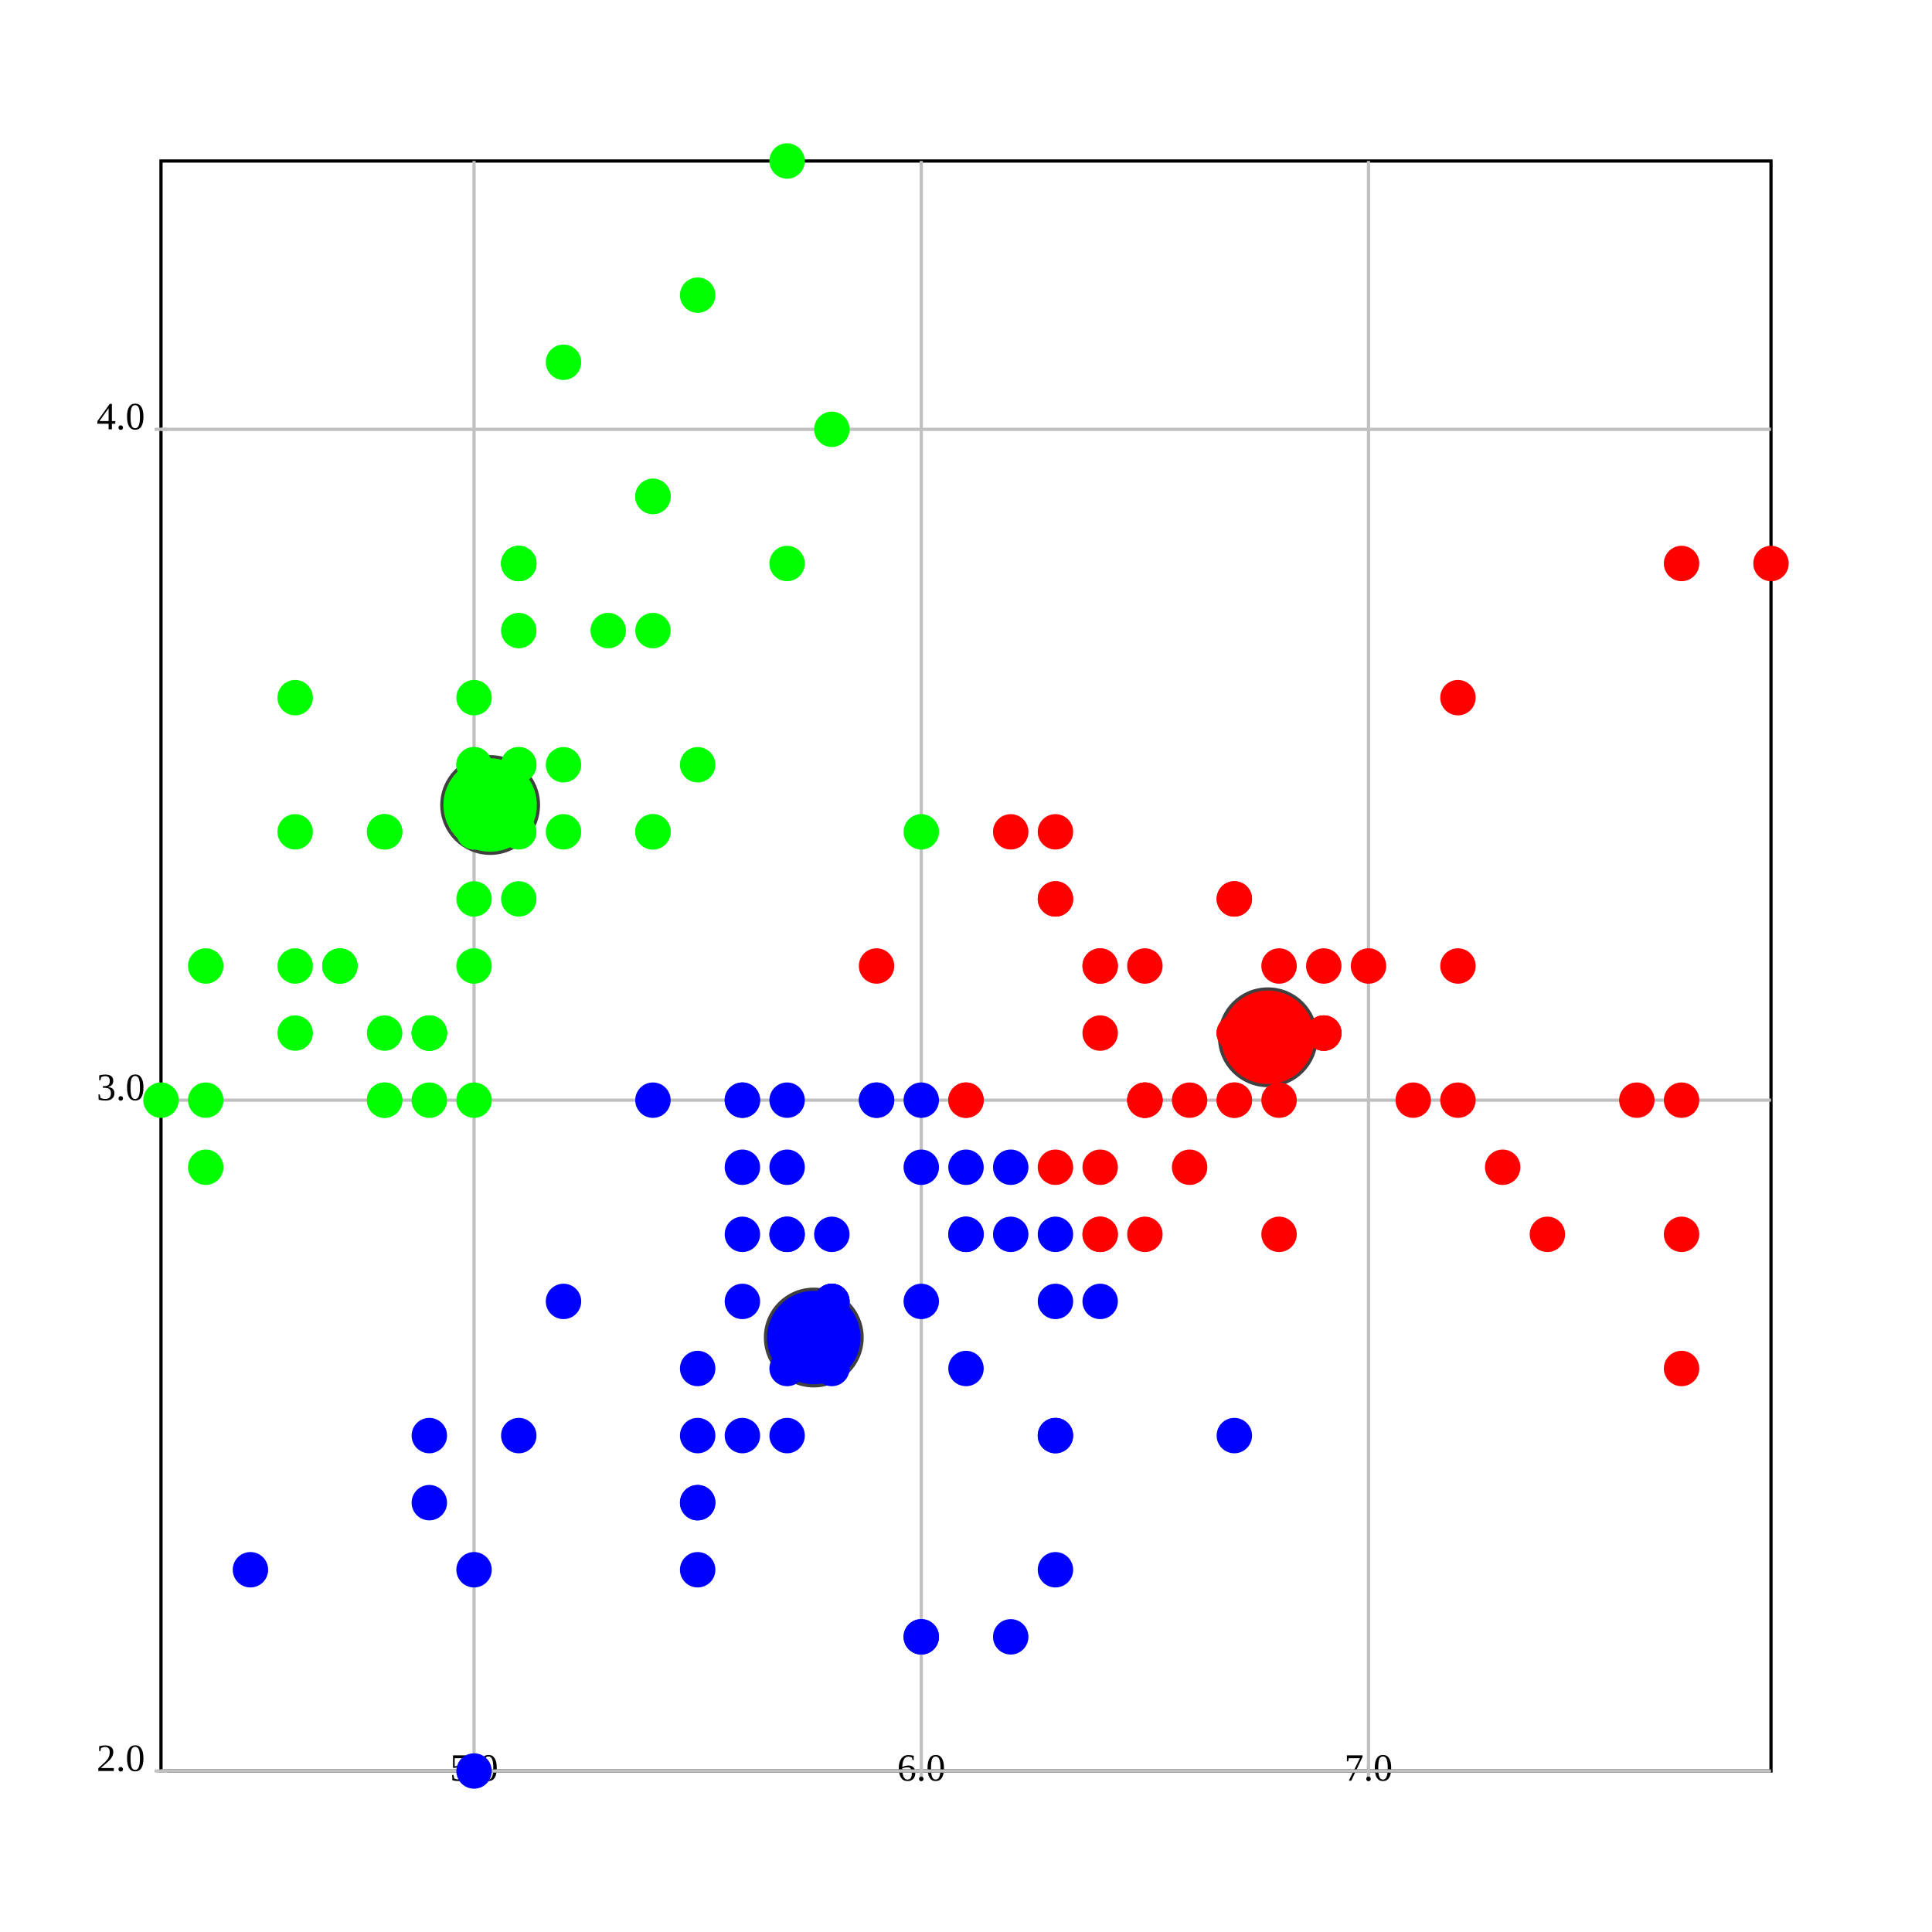
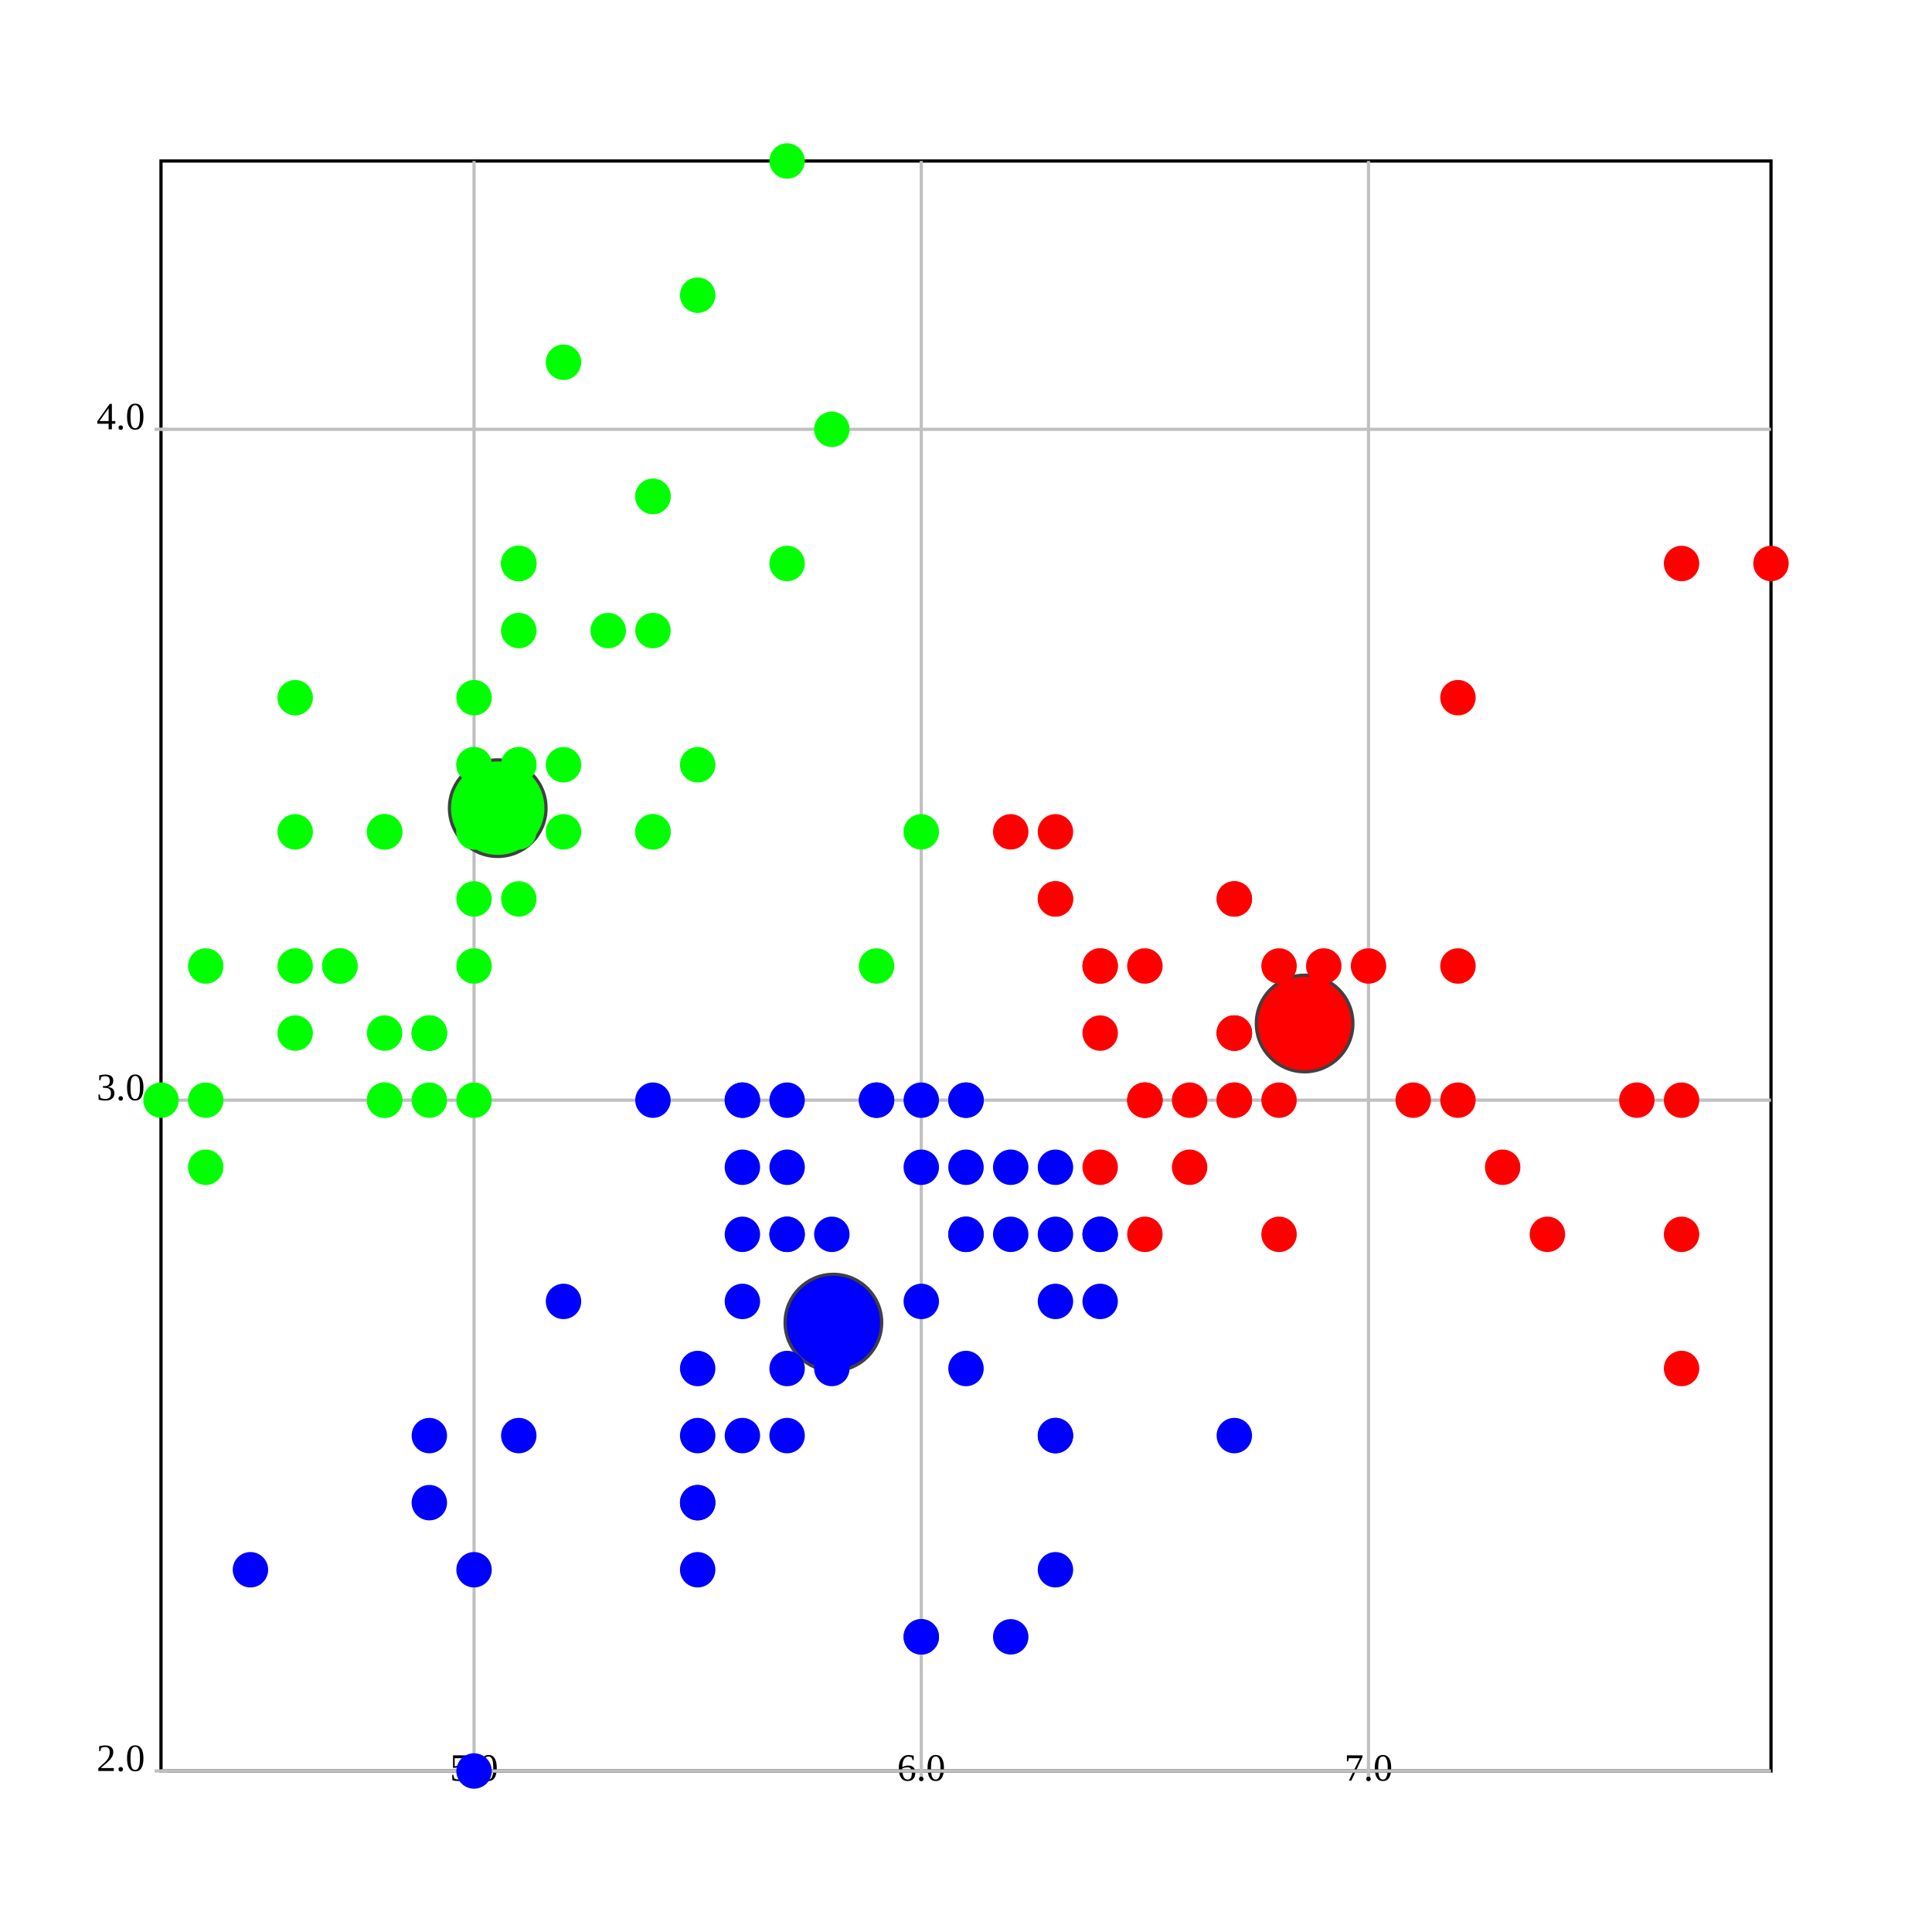
<svg xmlns="http://www.w3.org/2000/svg" version="1.1" width="600.0" height="600.0">
  <style>.caption {
  font-size: 14px;
  font-family: Georgia, serif;
}
</style>
  <rect fill="rgb(255,255,255)" stroke="rgb(0,0,0)" x="50.0" y="50.0" width="500.0" height="500.0" stroke-width="1" />
  <line x1="147.222" y1="550.0" x2="147.222" y2="50.0" stroke="rgb(192,192,192)" stroke-width="1" />
  <line x1="147.222" y1="548.0" x2="147.222" y2="552.0" stroke="rgb(192,192,192)" stroke-width="1" />
  <text text-anchor="middle" alignment-baseline="hanging" x="147.222" y="553.0" font-size="12.0">5.0</text>
  <line x1="286.111" y1="550.0" x2="286.111" y2="50.0" stroke="rgb(192,192,192)" stroke-width="1" />
  <line x1="286.111" y1="548.0" x2="286.111" y2="552.0" stroke="rgb(192,192,192)" stroke-width="1" />
  <text text-anchor="middle" alignment-baseline="hanging" x="286.111" y="553.0" font-size="12.0">6.0</text>
  <line x1="425" y1="550.0" x2="425" y2="50.0" stroke="rgb(192,192,192)" stroke-width="1" />
  <line x1="425" y1="548.0" x2="425" y2="552.0" stroke="rgb(192,192,192)" stroke-width="1" />
  <text text-anchor="middle" alignment-baseline="hanging" x="425" y="553.0" font-size="12.0">7.0</text>
  <line x1="50.0" y1="550.0" x2="550.0" y2="550.0" stroke="rgb(192,192,192)" stroke-width="1" />
  <text text-anchor="end" alignment-baseline="middle" x="45.0" y="550.0" font-size="12.0">2.0</text>
  <line x1="48.0" y1="550.0" x2="52.0" y2="550.0" stroke="rgb(192,192,192)" stroke-width="1" />
  <line x1="50.0" y1="341.667" x2="550.0" y2="341.667" stroke="rgb(192,192,192)" stroke-width="1" />
  <text text-anchor="end" alignment-baseline="middle" x="45.0" y="341.667" font-size="12.0">3.0</text>
  <line x1="48.0" y1="341.667" x2="52.0" y2="341.667" stroke="rgb(192,192,192)" stroke-width="1" />
  <line x1="50.0" y1="133.333" x2="550.0" y2="133.333" stroke="rgb(192,192,192)" stroke-width="1" />
  <text text-anchor="end" alignment-baseline="middle" x="45.0" y="133.333" font-size="12.0">4.0</text>
  <line x1="48.0" y1="133.333" x2="52.0" y2="133.333" stroke="rgb(192,192,192)" stroke-width="1" />
-   <ellipse cx="393.75" cy="322.135" rx="15" ry="15" fill="rgb(255,0,0)" stroke="rgb(64,64,64)" stroke-width="1" />
-   <ellipse cx="252.724" cy="415.385" rx="15" ry="15" fill="rgb(0,0,255)" stroke="rgb(64,64,64)" stroke-width="1" />
-   <ellipse cx="152.222" cy="250" rx="15" ry="15" fill="rgb(0,255,0)" stroke="rgb(64,64,64)" stroke-width="1" />
+   <ellipse cx="405.159" cy="317.857" rx="15" ry="15" fill="rgb(255,0,0)" stroke="rgb(64,64,64)" stroke-width="1" />
+   <ellipse cx="258.821" cy="410.746" rx="15" ry="15" fill="rgb(0,0,255)" stroke="rgb(64,64,64)" stroke-width="1" />
+   <ellipse cx="154.575" cy="250.98" rx="15" ry="15" fill="rgb(0,255,0)" stroke="rgb(64,64,64)" stroke-width="1" />
  <ellipse cx="161.111" cy="237.5" rx="5" ry="5" fill="rgb(0,255,0)" stroke="rgb(0,255,0)" stroke-width="1" />
  <ellipse cx="133.333" cy="341.667" rx="5" ry="5" fill="rgb(0,255,0)" stroke="rgb(0,255,0)" stroke-width="1" />
  <ellipse cx="105.556" cy="300.0" rx="5" ry="5" fill="rgb(0,255,0)" stroke="rgb(0,255,0)" stroke-width="1" />
  <ellipse cx="91.667" cy="320.833" rx="5" ry="5" fill="rgb(0,255,0)" stroke="rgb(0,255,0)" stroke-width="1" />
  <ellipse cx="147.222" cy="216.667" rx="5" ry="5" fill="rgb(0,255,0)" stroke="rgb(0,255,0)" stroke-width="1" />
  <ellipse cx="202.778" cy="154.167" rx="5" ry="5" fill="rgb(0,255,0)" stroke="rgb(0,255,0)" stroke-width="1" />
  <ellipse cx="91.667" cy="258.333" rx="5" ry="5" fill="rgb(0,255,0)" stroke="rgb(0,255,0)" stroke-width="1" />
  <ellipse cx="147.222" cy="258.333" rx="5" ry="5" fill="rgb(0,255,0)" stroke="rgb(0,255,0)" stroke-width="1" />
  <ellipse cx="63.889" cy="362.5" rx="5" ry="5" fill="rgb(0,255,0)" stroke="rgb(0,255,0)" stroke-width="1" />
  <ellipse cx="133.333" cy="320.833" rx="5" ry="5" fill="rgb(0,255,0)" stroke="rgb(0,255,0)" stroke-width="1" />
  <ellipse cx="202.778" cy="195.833" rx="5" ry="5" fill="rgb(0,255,0)" stroke="rgb(0,255,0)" stroke-width="1" />
  <ellipse cx="119.444" cy="258.333" rx="5" ry="5" fill="rgb(0,255,0)" stroke="rgb(0,255,0)" stroke-width="1" />
  <ellipse cx="119.444" cy="341.667" rx="5" ry="5" fill="rgb(0,255,0)" stroke="rgb(0,255,0)" stroke-width="1" />
  <ellipse cx="50.0" cy="341.667" rx="5" ry="5" fill="rgb(0,255,0)" stroke="rgb(0,255,0)" stroke-width="1" />
  <ellipse cx="258.333" cy="133.333" rx="5" ry="5" fill="rgb(0,255,0)" stroke="rgb(0,255,0)" stroke-width="1" />
  <ellipse cx="244.444" cy="50.0" rx="5" ry="5" fill="rgb(0,255,0)" stroke="rgb(0,255,0)" stroke-width="1" />
  <ellipse cx="202.778" cy="154.167" rx="5" ry="5" fill="rgb(0,255,0)" stroke="rgb(0,255,0)" stroke-width="1" />
  <ellipse cx="161.111" cy="237.5" rx="5" ry="5" fill="rgb(0,255,0)" stroke="rgb(0,255,0)" stroke-width="1" />
  <ellipse cx="244.444" cy="175" rx="5" ry="5" fill="rgb(0,255,0)" stroke="rgb(0,255,0)" stroke-width="1" />
  <ellipse cx="161.111" cy="175" rx="5" ry="5" fill="rgb(0,255,0)" stroke="rgb(0,255,0)" stroke-width="1" />
  <ellipse cx="202.778" cy="258.333" rx="5" ry="5" fill="rgb(0,255,0)" stroke="rgb(0,255,0)" stroke-width="1" />
  <ellipse cx="161.111" cy="195.833" rx="5" ry="5" fill="rgb(0,255,0)" stroke="rgb(0,255,0)" stroke-width="1" />
  <ellipse cx="91.667" cy="216.667" rx="5" ry="5" fill="rgb(0,255,0)" stroke="rgb(0,255,0)" stroke-width="1" />
  <ellipse cx="161.111" cy="279.167" rx="5" ry="5" fill="rgb(0,255,0)" stroke="rgb(0,255,0)" stroke-width="1" />
  <ellipse cx="119.444" cy="258.333" rx="5" ry="5" fill="rgb(0,255,0)" stroke="rgb(0,255,0)" stroke-width="1" />
  <ellipse cx="147.222" cy="341.667" rx="5" ry="5" fill="rgb(0,255,0)" stroke="rgb(0,255,0)" stroke-width="1" />
  <ellipse cx="147.222" cy="258.333" rx="5" ry="5" fill="rgb(0,255,0)" stroke="rgb(0,255,0)" stroke-width="1" />
  <ellipse cx="175" cy="237.5" rx="5" ry="5" fill="rgb(0,255,0)" stroke="rgb(0,255,0)" stroke-width="1" />
  <ellipse cx="175" cy="258.333" rx="5" ry="5" fill="rgb(0,255,0)" stroke="rgb(0,255,0)" stroke-width="1" />
  <ellipse cx="105.556" cy="300.0" rx="5" ry="5" fill="rgb(0,255,0)" stroke="rgb(0,255,0)" stroke-width="1" />
  <ellipse cx="119.444" cy="320.833" rx="5" ry="5" fill="rgb(0,255,0)" stroke="rgb(0,255,0)" stroke-width="1" />
  <ellipse cx="202.778" cy="258.333" rx="5" ry="5" fill="rgb(0,255,0)" stroke="rgb(0,255,0)" stroke-width="1" />
  <ellipse cx="175" cy="112.5" rx="5" ry="5" fill="rgb(0,255,0)" stroke="rgb(0,255,0)" stroke-width="1" />
  <ellipse cx="216.667" cy="91.667" rx="5" ry="5" fill="rgb(0,255,0)" stroke="rgb(0,255,0)" stroke-width="1" />
  <ellipse cx="133.333" cy="320.833" rx="5" ry="5" fill="rgb(0,255,0)" stroke="rgb(0,255,0)" stroke-width="1" />
  <ellipse cx="147.222" cy="300.0" rx="5" ry="5" fill="rgb(0,255,0)" stroke="rgb(0,255,0)" stroke-width="1" />
  <ellipse cx="216.667" cy="237.5" rx="5" ry="5" fill="rgb(0,255,0)" stroke="rgb(0,255,0)" stroke-width="1" />
  <ellipse cx="133.333" cy="320.833" rx="5" ry="5" fill="rgb(0,255,0)" stroke="rgb(0,255,0)" stroke-width="1" />
  <ellipse cx="63.889" cy="341.667" rx="5" ry="5" fill="rgb(0,255,0)" stroke="rgb(0,255,0)" stroke-width="1" />
  <ellipse cx="161.111" cy="258.333" rx="5" ry="5" fill="rgb(0,255,0)" stroke="rgb(0,255,0)" stroke-width="1" />
  <ellipse cx="147.222" cy="237.5" rx="5" ry="5" fill="rgb(0,255,0)" stroke="rgb(0,255,0)" stroke-width="1" />
  <ellipse cx="77.778" cy="487.5" rx="5" ry="5" fill="rgb(0,0,255)" stroke="rgb(0,0,255)" stroke-width="1" />
  <ellipse cx="63.889" cy="300.0" rx="5" ry="5" fill="rgb(0,255,0)" stroke="rgb(0,255,0)" stroke-width="1" />
  <ellipse cx="147.222" cy="237.5" rx="5" ry="5" fill="rgb(0,255,0)" stroke="rgb(0,255,0)" stroke-width="1" />
  <ellipse cx="161.111" cy="175" rx="5" ry="5" fill="rgb(0,255,0)" stroke="rgb(0,255,0)" stroke-width="1" />
  <ellipse cx="119.444" cy="341.667" rx="5" ry="5" fill="rgb(0,255,0)" stroke="rgb(0,255,0)" stroke-width="1" />
  <ellipse cx="161.111" cy="175" rx="5" ry="5" fill="rgb(0,255,0)" stroke="rgb(0,255,0)" stroke-width="1" />
  <ellipse cx="91.667" cy="300.0" rx="5" ry="5" fill="rgb(0,255,0)" stroke="rgb(0,255,0)" stroke-width="1" />
  <ellipse cx="188.889" cy="195.833" rx="5" ry="5" fill="rgb(0,255,0)" stroke="rgb(0,255,0)" stroke-width="1" />
  <ellipse cx="147.222" cy="279.167" rx="5" ry="5" fill="rgb(0,255,0)" stroke="rgb(0,255,0)" stroke-width="1" />
  <ellipse cx="425" cy="300.0" rx="5" ry="5" fill="rgb(255,0,0)" stroke="rgb(255,0,0)" stroke-width="1" />
  <ellipse cx="341.667" cy="300.0" rx="5" ry="5" fill="rgb(255,0,0)" stroke="rgb(255,0,0)" stroke-width="1" />
  <ellipse cx="411.111" cy="320.833" rx="5" ry="5" fill="rgb(255,0,0)" stroke="rgb(255,0,0)" stroke-width="1" />
  <ellipse cx="216.667" cy="487.5" rx="5" ry="5" fill="rgb(0,0,255)" stroke="rgb(0,0,255)" stroke-width="1" />
  <ellipse cx="355.556" cy="383.333" rx="5" ry="5" fill="rgb(255,0,0)" stroke="rgb(255,0,0)" stroke-width="1" />
  <ellipse cx="244.444" cy="383.333" rx="5" ry="5" fill="rgb(0,0,255)" stroke="rgb(0,0,255)" stroke-width="1" />
  <ellipse cx="327.778" cy="279.167" rx="5" ry="5" fill="rgb(255,0,0)" stroke="rgb(255,0,0)" stroke-width="1" />
  <ellipse cx="133.333" cy="466.667" rx="5" ry="5" fill="rgb(0,0,255)" stroke="rgb(0,0,255)" stroke-width="1" />
  <ellipse cx="369.444" cy="362.5" rx="5" ry="5" fill="rgb(255,0,0)" stroke="rgb(255,0,0)" stroke-width="1" />
  <ellipse cx="175" cy="404.167" rx="5" ry="5" fill="rgb(0,0,255)" stroke="rgb(0,0,255)" stroke-width="1" />
  <ellipse cx="147.222" cy="550.0" rx="5" ry="5" fill="rgb(0,0,255)" stroke="rgb(0,0,255)" stroke-width="1" />
  <ellipse cx="272.222" cy="341.667" rx="5" ry="5" fill="rgb(0,0,255)" stroke="rgb(0,0,255)" stroke-width="1" />
  <ellipse cx="286.111" cy="508.333" rx="5" ry="5" fill="rgb(0,0,255)" stroke="rgb(0,0,255)" stroke-width="1" />
  <ellipse cx="300" cy="362.5" rx="5" ry="5" fill="rgb(0,0,255)" stroke="rgb(0,0,255)" stroke-width="1" />
  <ellipse cx="230.556" cy="362.5" rx="5" ry="5" fill="rgb(0,0,255)" stroke="rgb(0,0,255)" stroke-width="1" />
  <ellipse cx="383.333" cy="320.833" rx="5" ry="5" fill="rgb(255,0,0)" stroke="rgb(255,0,0)" stroke-width="1" />
  <ellipse cx="230.556" cy="341.667" rx="5" ry="5" fill="rgb(0,0,255)" stroke="rgb(0,0,255)" stroke-width="1" />
  <ellipse cx="258.333" cy="404.167" rx="5" ry="5" fill="rgb(0,0,255)" stroke="rgb(0,0,255)" stroke-width="1" />
  <ellipse cx="313.889" cy="508.333" rx="5" ry="5" fill="rgb(0,0,255)" stroke="rgb(0,0,255)" stroke-width="1" />
  <ellipse cx="230.556" cy="445.833" rx="5" ry="5" fill="rgb(0,0,255)" stroke="rgb(0,0,255)" stroke-width="1" />
-   <ellipse cx="272.222" cy="300.0" rx="5" ry="5" fill="rgb(255,0,0)" stroke="rgb(255,0,0)" stroke-width="1" />
+   <ellipse cx="272.222" cy="300.0" rx="5" ry="5" fill="rgb(0,255,0)" stroke="rgb(0,255,0)" stroke-width="1" />
  <ellipse cx="300" cy="383.333" rx="5" ry="5" fill="rgb(0,0,255)" stroke="rgb(0,0,255)" stroke-width="1" />
  <ellipse cx="327.778" cy="445.833" rx="5" ry="5" fill="rgb(0,0,255)" stroke="rgb(0,0,255)" stroke-width="1" />
  <ellipse cx="300" cy="383.333" rx="5" ry="5" fill="rgb(0,0,255)" stroke="rgb(0,0,255)" stroke-width="1" />
  <ellipse cx="341.667" cy="362.5" rx="5" ry="5" fill="rgb(255,0,0)" stroke="rgb(255,0,0)" stroke-width="1" />
  <ellipse cx="369.444" cy="341.667" rx="5" ry="5" fill="rgb(255,0,0)" stroke="rgb(255,0,0)" stroke-width="1" />
  <ellipse cx="397.222" cy="383.333" rx="5" ry="5" fill="rgb(255,0,0)" stroke="rgb(255,0,0)" stroke-width="1" />
  <ellipse cx="383.333" cy="341.667" rx="5" ry="5" fill="rgb(255,0,0)" stroke="rgb(255,0,0)" stroke-width="1" />
  <ellipse cx="286.111" cy="362.5" rx="5" ry="5" fill="rgb(0,0,255)" stroke="rgb(0,0,255)" stroke-width="1" />
  <ellipse cx="244.444" cy="425.0" rx="5" ry="5" fill="rgb(0,0,255)" stroke="rgb(0,0,255)" stroke-width="1" />
  <ellipse cx="216.667" cy="466.667" rx="5" ry="5" fill="rgb(0,0,255)" stroke="rgb(0,0,255)" stroke-width="1" />
  <ellipse cx="216.667" cy="466.667" rx="5" ry="5" fill="rgb(0,0,255)" stroke="rgb(0,0,255)" stroke-width="1" />
  <ellipse cx="258.333" cy="404.167" rx="5" ry="5" fill="rgb(0,0,255)" stroke="rgb(0,0,255)" stroke-width="1" />
  <ellipse cx="286.111" cy="404.167" rx="5" ry="5" fill="rgb(0,0,255)" stroke="rgb(0,0,255)" stroke-width="1" />
  <ellipse cx="202.778" cy="341.667" rx="5" ry="5" fill="rgb(0,0,255)" stroke="rgb(0,0,255)" stroke-width="1" />
  <ellipse cx="286.111" cy="258.333" rx="5" ry="5" fill="rgb(0,255,0)" stroke="rgb(0,255,0)" stroke-width="1" />
  <ellipse cx="383.333" cy="320.833" rx="5" ry="5" fill="rgb(255,0,0)" stroke="rgb(255,0,0)" stroke-width="1" />
  <ellipse cx="327.778" cy="487.5" rx="5" ry="5" fill="rgb(0,0,255)" stroke="rgb(0,0,255)" stroke-width="1" />
  <ellipse cx="230.556" cy="341.667" rx="5" ry="5" fill="rgb(0,0,255)" stroke="rgb(0,0,255)" stroke-width="1" />
  <ellipse cx="216.667" cy="445.833" rx="5" ry="5" fill="rgb(0,0,255)" stroke="rgb(0,0,255)" stroke-width="1" />
  <ellipse cx="216.667" cy="425.0" rx="5" ry="5" fill="rgb(0,0,255)" stroke="rgb(0,0,255)" stroke-width="1" />
-   <ellipse cx="300" cy="341.667" rx="5" ry="5" fill="rgb(255,0,0)" stroke="rgb(255,0,0)" stroke-width="1" />
+   <ellipse cx="300" cy="341.667" rx="5" ry="5" fill="rgb(0,0,255)" stroke="rgb(0,0,255)" stroke-width="1" />
  <ellipse cx="258.333" cy="425.0" rx="5" ry="5" fill="rgb(0,0,255)" stroke="rgb(0,0,255)" stroke-width="1" />
  <ellipse cx="147.222" cy="487.5" rx="5" ry="5" fill="rgb(0,0,255)" stroke="rgb(0,0,255)" stroke-width="1" />
  <ellipse cx="230.556" cy="404.167" rx="5" ry="5" fill="rgb(0,0,255)" stroke="rgb(0,0,255)" stroke-width="1" />
  <ellipse cx="244.444" cy="341.667" rx="5" ry="5" fill="rgb(0,0,255)" stroke="rgb(0,0,255)" stroke-width="1" />
  <ellipse cx="244.444" cy="362.5" rx="5" ry="5" fill="rgb(0,0,255)" stroke="rgb(0,0,255)" stroke-width="1" />
  <ellipse cx="313.889" cy="362.5" rx="5" ry="5" fill="rgb(0,0,255)" stroke="rgb(0,0,255)" stroke-width="1" />
  <ellipse cx="161.111" cy="445.833" rx="5" ry="5" fill="rgb(0,0,255)" stroke="rgb(0,0,255)" stroke-width="1" />
  <ellipse cx="244.444" cy="383.333" rx="5" ry="5" fill="rgb(0,0,255)" stroke="rgb(0,0,255)" stroke-width="1" />
  <ellipse cx="327.778" cy="279.167" rx="5" ry="5" fill="rgb(255,0,0)" stroke="rgb(255,0,0)" stroke-width="1" />
  <ellipse cx="258.333" cy="404.167" rx="5" ry="5" fill="rgb(0,0,255)" stroke="rgb(0,0,255)" stroke-width="1" />
  <ellipse cx="438.889" cy="341.667" rx="5" ry="5" fill="rgb(255,0,0)" stroke="rgb(255,0,0)" stroke-width="1" />
-   <ellipse cx="327.778" cy="362.5" rx="5" ry="5" fill="rgb(255,0,0)" stroke="rgb(255,0,0)" stroke-width="1" />
+   <ellipse cx="327.778" cy="362.5" rx="5" ry="5" fill="rgb(0,0,255)" stroke="rgb(0,0,255)" stroke-width="1" />
  <ellipse cx="355.556" cy="341.667" rx="5" ry="5" fill="rgb(255,0,0)" stroke="rgb(255,0,0)" stroke-width="1" />
  <ellipse cx="508.333" cy="341.667" rx="5" ry="5" fill="rgb(255,0,0)" stroke="rgb(255,0,0)" stroke-width="1" />
  <ellipse cx="133.333" cy="445.833" rx="5" ry="5" fill="rgb(0,0,255)" stroke="rgb(0,0,255)" stroke-width="1" />
  <ellipse cx="466.667" cy="362.5" rx="5" ry="5" fill="rgb(255,0,0)" stroke="rgb(255,0,0)" stroke-width="1" />
  <ellipse cx="383.333" cy="445.833" rx="5" ry="5" fill="rgb(0,0,255)" stroke="rgb(0,0,255)" stroke-width="1" />
  <ellipse cx="452.778" cy="216.667" rx="5" ry="5" fill="rgb(255,0,0)" stroke="rgb(255,0,0)" stroke-width="1" />
  <ellipse cx="355.556" cy="300.0" rx="5" ry="5" fill="rgb(255,0,0)" stroke="rgb(255,0,0)" stroke-width="1" />
  <ellipse cx="341.667" cy="404.167" rx="5" ry="5" fill="rgb(0,0,255)" stroke="rgb(0,0,255)" stroke-width="1" />
  <ellipse cx="397.222" cy="341.667" rx="5" ry="5" fill="rgb(255,0,0)" stroke="rgb(255,0,0)" stroke-width="1" />
  <ellipse cx="244.444" cy="445.833" rx="5" ry="5" fill="rgb(0,0,255)" stroke="rgb(0,0,255)" stroke-width="1" />
  <ellipse cx="258.333" cy="383.333" rx="5" ry="5" fill="rgb(0,0,255)" stroke="rgb(0,0,255)" stroke-width="1" />
  <ellipse cx="341.667" cy="300.0" rx="5" ry="5" fill="rgb(255,0,0)" stroke="rgb(255,0,0)" stroke-width="1" />
  <ellipse cx="355.556" cy="341.667" rx="5" ry="5" fill="rgb(255,0,0)" stroke="rgb(255,0,0)" stroke-width="1" />
  <ellipse cx="522.222" cy="175" rx="5" ry="5" fill="rgb(255,0,0)" stroke="rgb(255,0,0)" stroke-width="1" />
  <ellipse cx="522.222" cy="425.0" rx="5" ry="5" fill="rgb(255,0,0)" stroke="rgb(255,0,0)" stroke-width="1" />
  <ellipse cx="286.111" cy="508.333" rx="5" ry="5" fill="rgb(0,0,255)" stroke="rgb(0,0,255)" stroke-width="1" />
  <ellipse cx="411.111" cy="300.0" rx="5" ry="5" fill="rgb(255,0,0)" stroke="rgb(255,0,0)" stroke-width="1" />
  <ellipse cx="230.556" cy="383.333" rx="5" ry="5" fill="rgb(0,0,255)" stroke="rgb(0,0,255)" stroke-width="1" />
  <ellipse cx="522.222" cy="383.333" rx="5" ry="5" fill="rgb(255,0,0)" stroke="rgb(255,0,0)" stroke-width="1" />
  <ellipse cx="327.778" cy="404.167" rx="5" ry="5" fill="rgb(0,0,255)" stroke="rgb(0,0,255)" stroke-width="1" />
  <ellipse cx="383.333" cy="279.167" rx="5" ry="5" fill="rgb(255,0,0)" stroke="rgb(255,0,0)" stroke-width="1" />
  <ellipse cx="452.778" cy="300.0" rx="5" ry="5" fill="rgb(255,0,0)" stroke="rgb(255,0,0)" stroke-width="1" />
  <ellipse cx="313.889" cy="383.333" rx="5" ry="5" fill="rgb(0,0,255)" stroke="rgb(0,0,255)" stroke-width="1" />
-   <ellipse cx="300" cy="341.667" rx="5" ry="5" fill="rgb(255,0,0)" stroke="rgb(255,0,0)" stroke-width="1" />
-   <ellipse cx="341.667" cy="383.333" rx="5" ry="5" fill="rgb(255,0,0)" stroke="rgb(255,0,0)" stroke-width="1" />
+   <ellipse cx="300" cy="341.667" rx="5" ry="5" fill="rgb(0,0,255)" stroke="rgb(0,0,255)" stroke-width="1" />
+   <ellipse cx="341.667" cy="383.333" rx="5" ry="5" fill="rgb(0,0,255)" stroke="rgb(0,0,255)" stroke-width="1" />
  <ellipse cx="452.778" cy="341.667" rx="5" ry="5" fill="rgb(255,0,0)" stroke="rgb(255,0,0)" stroke-width="1" />
  <ellipse cx="480.556" cy="383.333" rx="5" ry="5" fill="rgb(255,0,0)" stroke="rgb(255,0,0)" stroke-width="1" />
  <ellipse cx="550.0" cy="175" rx="5" ry="5" fill="rgb(255,0,0)" stroke="rgb(255,0,0)" stroke-width="1" />
-   <ellipse cx="341.667" cy="383.333" rx="5" ry="5" fill="rgb(255,0,0)" stroke="rgb(255,0,0)" stroke-width="1" />
+   <ellipse cx="341.667" cy="383.333" rx="5" ry="5" fill="rgb(0,0,255)" stroke="rgb(0,0,255)" stroke-width="1" />
  <ellipse cx="327.778" cy="383.333" rx="5" ry="5" fill="rgb(0,0,255)" stroke="rgb(0,0,255)" stroke-width="1" />
  <ellipse cx="300" cy="425.0" rx="5" ry="5" fill="rgb(0,0,255)" stroke="rgb(0,0,255)" stroke-width="1" />
  <ellipse cx="522.222" cy="341.667" rx="5" ry="5" fill="rgb(255,0,0)" stroke="rgb(255,0,0)" stroke-width="1" />
  <ellipse cx="327.778" cy="258.333" rx="5" ry="5" fill="rgb(255,0,0)" stroke="rgb(255,0,0)" stroke-width="1" />
  <ellipse cx="341.667" cy="320.833" rx="5" ry="5" fill="rgb(255,0,0)" stroke="rgb(255,0,0)" stroke-width="1" />
  <ellipse cx="286.111" cy="341.667" rx="5" ry="5" fill="rgb(0,0,255)" stroke="rgb(0,0,255)" stroke-width="1" />
  <ellipse cx="411.111" cy="320.833" rx="5" ry="5" fill="rgb(255,0,0)" stroke="rgb(255,0,0)" stroke-width="1" />
  <ellipse cx="383.333" cy="320.833" rx="5" ry="5" fill="rgb(255,0,0)" stroke="rgb(255,0,0)" stroke-width="1" />
  <ellipse cx="411.111" cy="320.833" rx="5" ry="5" fill="rgb(255,0,0)" stroke="rgb(255,0,0)" stroke-width="1" />
  <ellipse cx="258.333" cy="404.167" rx="5" ry="5" fill="rgb(0,0,255)" stroke="rgb(0,0,255)" stroke-width="1" />
  <ellipse cx="397.222" cy="300.0" rx="5" ry="5" fill="rgb(255,0,0)" stroke="rgb(255,0,0)" stroke-width="1" />
  <ellipse cx="383.333" cy="279.167" rx="5" ry="5" fill="rgb(255,0,0)" stroke="rgb(255,0,0)" stroke-width="1" />
  <ellipse cx="383.333" cy="341.667" rx="5" ry="5" fill="rgb(255,0,0)" stroke="rgb(255,0,0)" stroke-width="1" />
  <ellipse cx="327.778" cy="445.833" rx="5" ry="5" fill="rgb(0,0,255)" stroke="rgb(0,0,255)" stroke-width="1" />
  <ellipse cx="355.556" cy="341.667" rx="5" ry="5" fill="rgb(255,0,0)" stroke="rgb(255,0,0)" stroke-width="1" />
  <ellipse cx="313.889" cy="258.333" rx="5" ry="5" fill="rgb(255,0,0)" stroke="rgb(255,0,0)" stroke-width="1" />
  <ellipse cx="272.222" cy="341.667" rx="5" ry="5" fill="rgb(0,0,255)" stroke="rgb(0,0,255)" stroke-width="1" />
      Sorry, your browser does not support inline SVG.
    </svg>
